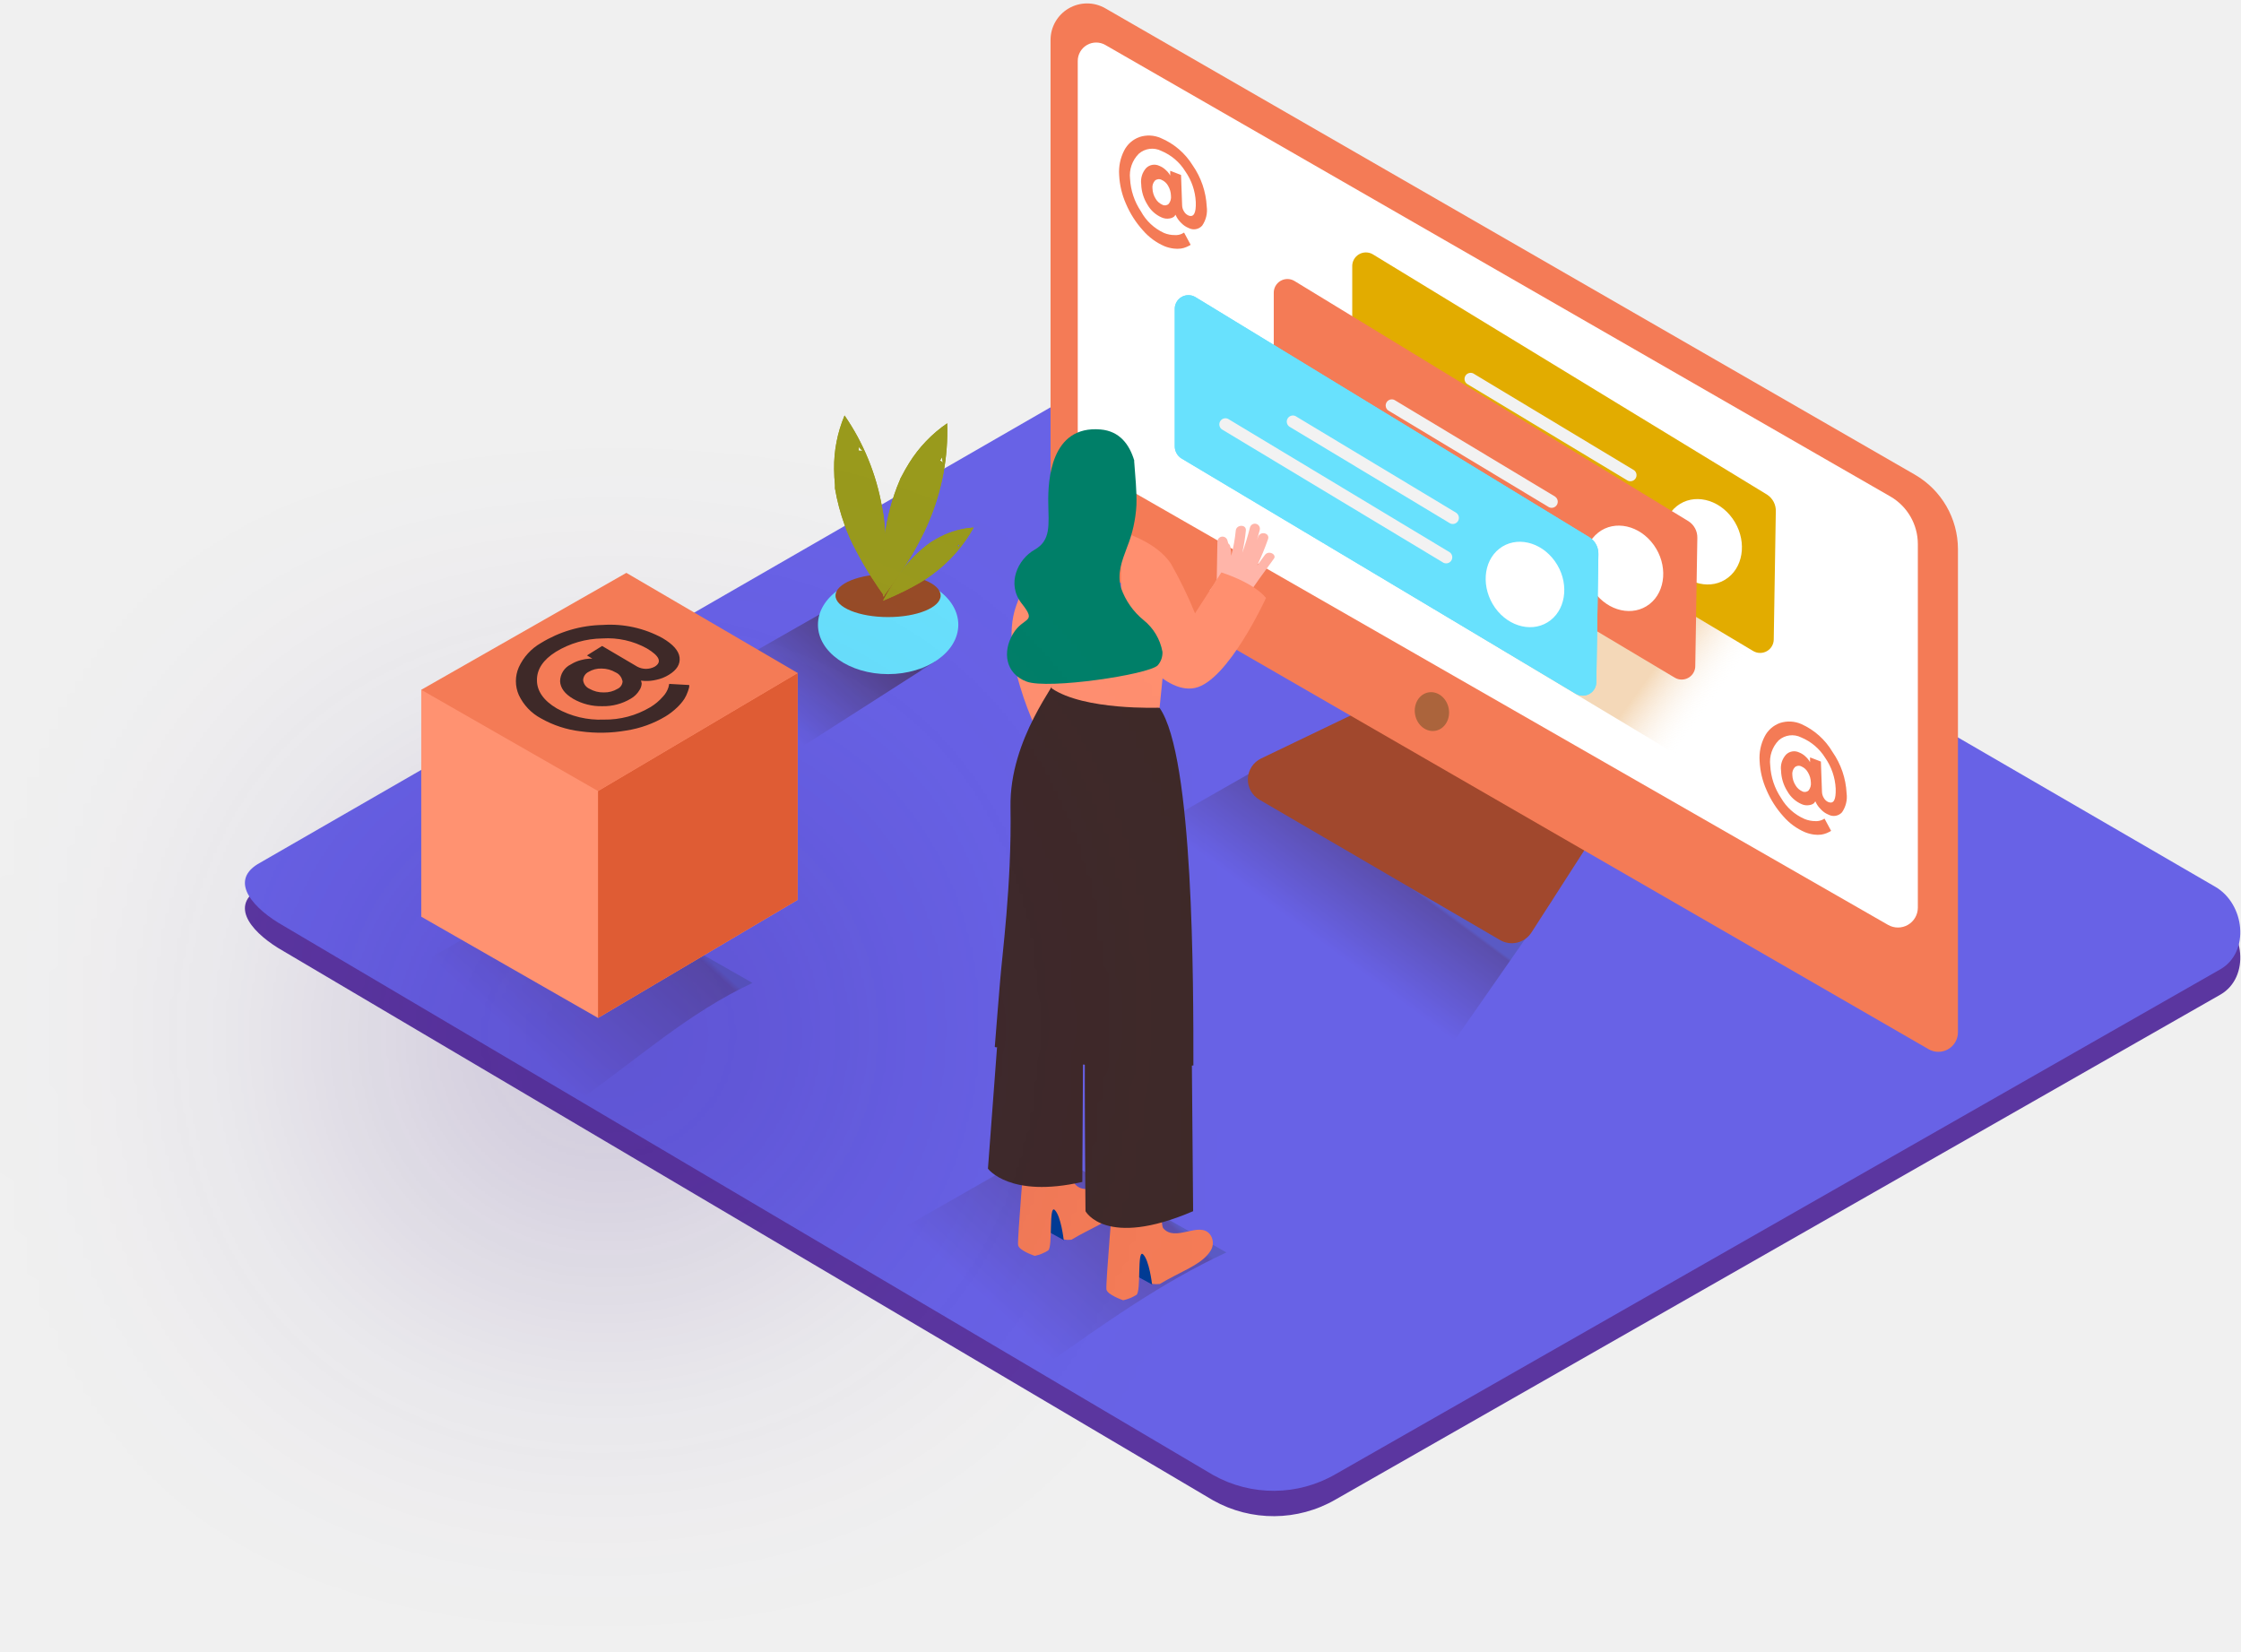
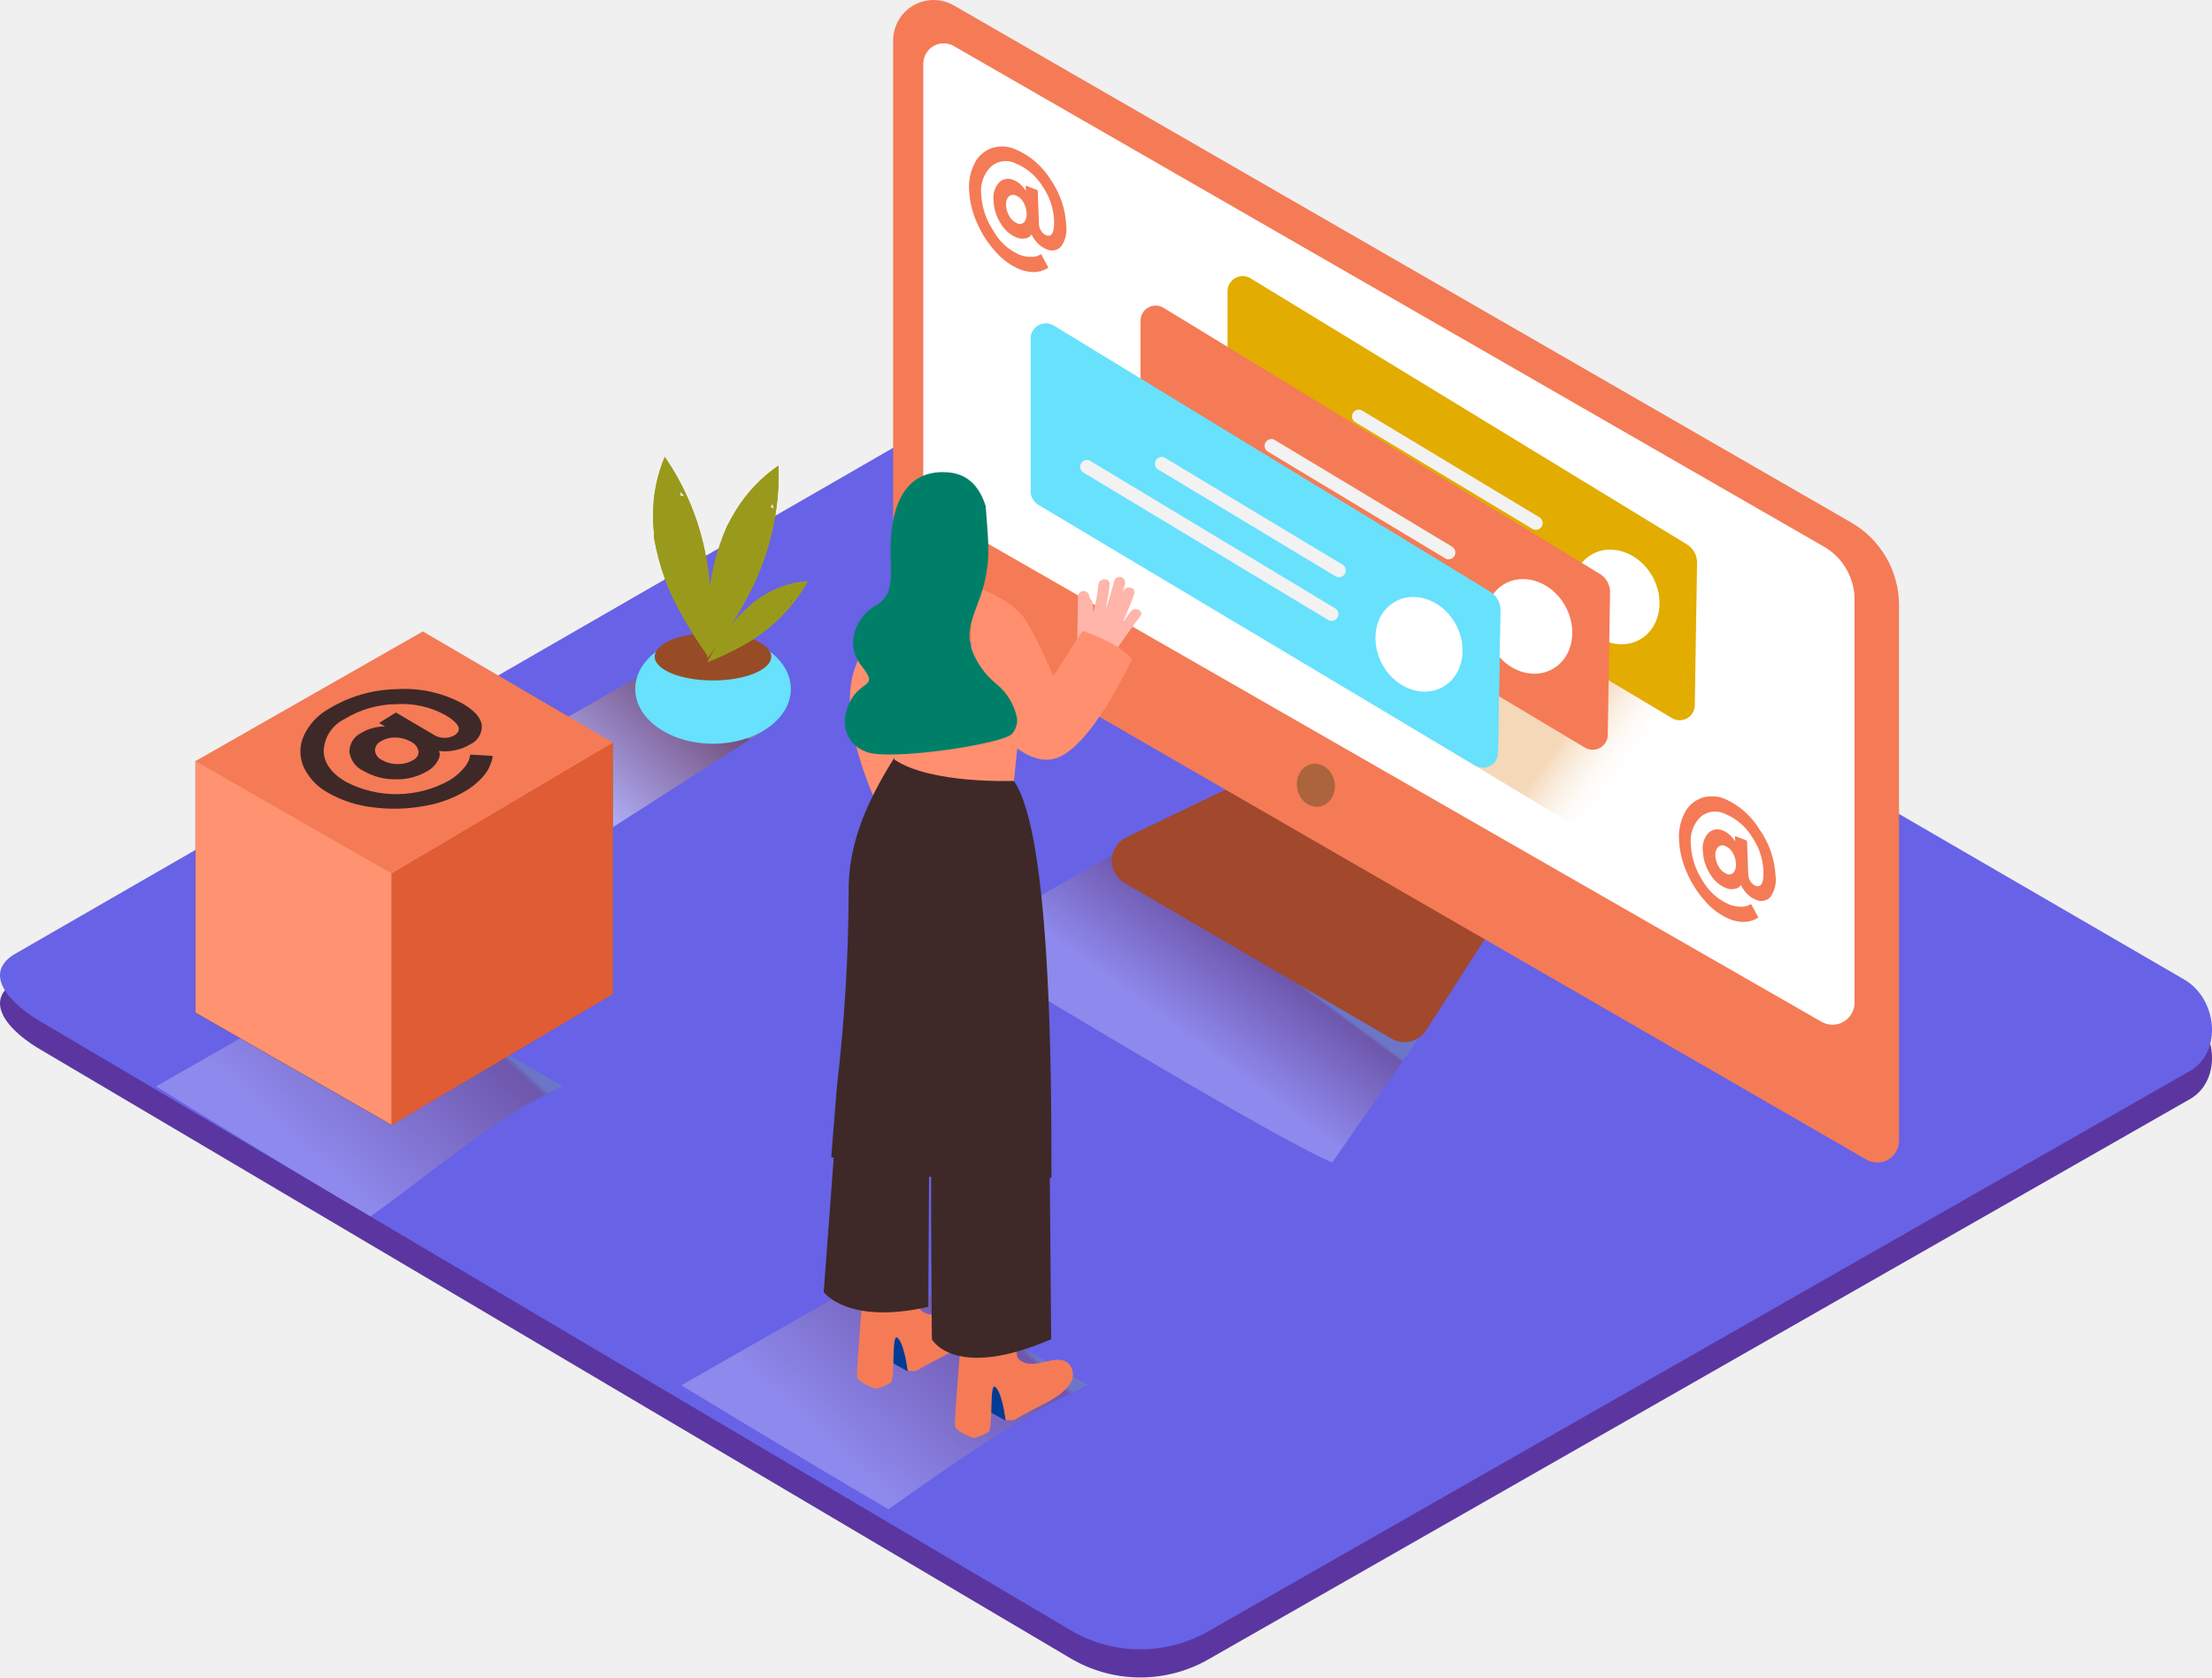
- <svg xmlns="http://www.w3.org/2000/svg" xmlns:xlink="http://www.w3.org/1999/xlink" width="266" height="196">
+ <svg xmlns="http://www.w3.org/2000/svg" xmlns:xlink="http://www.w3.org/1999/xlink" width="236.846" height="179.566" viewBox="0 0 236.846 179.566">
  <defs>
-     <linearGradient x1="61.181%" y1="36.858%" x2="40.788%" y2="55.524%" id="a">
-       <stop stop-color="#78B46A" offset="0%" />
-       <stop stop-color="#7F3500" offset="3%" />
-       <stop stop-color="#FFF" offset="100%" />
+     <linearGradient id="linear-gradient" x1="0.612" y1="0.369" x2="0.408" y2="0.555" gradientUnits="objectBoundingBox">
+       <stop offset="0" stop-color="#78b46a" />
+       <stop offset="0.03" stop-color="#7f3500" />
+       <stop offset="1" stop-color="#fff" />
    </linearGradient>
-     <linearGradient x1="82.186%" y1="28.582%" x2="29.852%" y2="62.428%" id="b">
-       <stop stop-color="#78B46A" offset="0%" />
-       <stop stop-color="#7F3500" offset="3%" />
-       <stop stop-color="#FFF" offset="100%" />
+     <linearGradient id="linear-gradient-2" x1="0.822" y1="0.286" x2="0.299" y2="0.624" xlink:href="#linear-gradient" />
+     <linearGradient id="linear-gradient-3" x1="0.807" y1="0.219" x2="0.216" y2="0.666" xlink:href="#linear-gradient" />
+     <linearGradient id="linear-gradient-4" x1="0.81" y1="0.606" x2="0.675" y2="0.553" gradientUnits="objectBoundingBox">
+       <stop offset="0" stop-color="#fff" stop-opacity="0" />
+       <stop offset="0.99" stop-color="#dc841e" />
    </linearGradient>
-     <linearGradient x1="80.66%" y1="21.945%" x2="21.557%" y2="66.572%" id="c">
-       <stop stop-color="#78B46A" offset="0%" />
-       <stop stop-color="#7F3500" offset="3%" />
-       <stop stop-color="#FFF" offset="100%" />
-     </linearGradient>
-     <linearGradient x1="81.016%" y1="60.558%" x2="67.462%" y2="55.262%" id="d">
-       <stop stop-color="#FFF" stop-opacity="0" offset="0%" />
-       <stop stop-color="#DC841E" offset="99%" />
-     </linearGradient>
-     <linearGradient x1="82.183%" y1="27.602%" x2="29.857%" y2="62.288%" id="e">
-       <stop stop-color="#78B46A" offset="0%" />
-       <stop stop-color="#7F3500" offset="3%" />
-       <stop stop-color="#FFF" offset="100%" />
-     </linearGradient>
-     <filter x="-195.8%" y="-152.6%" width="491.7%" height="527.4%" filterUnits="objectBoundingBox" id="f">
-       <feOffset dy="25" in="SourceAlpha" result="shadowOffsetOuter1" />
-       <feGaussianBlur stdDeviation="25" in="shadowOffsetOuter1" result="shadowBlurOuter1" />
-       <feColorMatrix values="0 0 0 0 0.209 0 0 0 0 0.069 0 0 0 0 0.478 0 0 0 0.497 0" in="shadowBlurOuter1" />
-     </filter>
-     <path id="g" d="M0 13.878v26.935L20.984 52.83l23.694-14.013V11.883" />
+     <linearGradient id="linear-gradient-5" x1="0.822" y1="0.276" x2="0.299" y2="0.623" xlink:href="#linear-gradient" />
  </defs>
-   <g fill="none" fill-rule="evenodd">
-     <g transform="translate(29)" fill-rule="nonzero">
-       <path d="M114.994 178.096L4.676 112.92c-3.512-1.974-6.523-5.209-3.1-7.331L112.286 41.8c1.66-1.03 4.181-1.705 5.873-.72l115.786 67.19c3.512 2.038 4.142 7.717.643 9.774l-105.056 59.95a14.67 14.67 0 01-14.538.102z" fill="#5B36A0" />
-       <path d="M114.994 175.088L4.676 109.91c-3.512-1.975-6.523-5.21-3.1-7.332l110.71-63.788c1.66-1.029 4.181-1.704 5.873-.72l115.786 67.19c3.512 2.039 4.142 7.717.643 9.775l-105.056 59.949a14.67 14.67 0 01-14.538.103z" fill="#6862E6" />
-       <path d="M124.09 89.094l-21.768 12.418s33.533 20.457 40.39 23.338l12.537-18.007" fill="url(#a)" opacity=".25" style="mix-blend-mode:multiply" />
-       <path d="M116.57 148.67l-21.774-12.393-21.774 12.418s11.34 6.92 22.18 13.274c6.882-4.868 13.771-9.788 21.368-13.3z" fill="url(#b)" opacity=".25" style="mix-blend-mode:multiply" />
-       <path d="M69.658 72.142L55.847 80.02s1.17 7.222 8.028 10.103l18.082-11.576" fill="url(#c)" opacity=".46" style="mix-blend-mode:multiply" />
-       <ellipse fill="#68E1FD" cx="76.418" cy="74.155" rx="8.33" ry="5.865" />
-       <ellipse fill="#974C26" cx="76.412" cy="70.695" rx="6.24" ry="2.553" />
-       <path d="M76.187 66.438c0-1.151-.039-2.303-.129-3.454-.026-.3-.054-.598-.084-.894l-.064-.585c0-.173-.09-.643-.09-.598-.039-.236-.08-.47-.122-.7a27.482 27.482 0 00-4.451-10.888 15.913 15.913 0 00-1.242 6.373c0 .643.051 1.286.103 1.89v.38a25.153 25.153 0 001.158 4.38 21.007 21.007 0 001.344 3.009 41.327 41.327 0 001.846 3.183c.515.81 1.004 1.53 1.5 2.219.154-1.434.224-2.875.23-4.315zm-3.274-12.946a1.035 1.035 0 000-.45c.158.163.315.33.47.502a1.428 1.428 0 00-.477-.052h.007z" fill="#999A1C" />
-       <path d="M78.329 67.325c.643-.97 1.21-1.93 1.756-2.977.141-.266.279-.532.412-.798l.263-.534.251-.553.277-.643a27.48 27.48 0 002.142-11.575 15.918 15.918 0 00-4.503 4.694 23.024 23.024 0 00-.933 1.647l-.128.237-.033.103c-.122.29-.244.58-.36.875a25.153 25.153 0 00-1.035 3.44 21.005 21.005 0 00-.496 3.261 38.863 38.863 0 00-.167 3.672c0 .958 0 1.833.058 2.675.855-1.138 1.717-2.308 2.496-3.524zm4.245-12.662c.101-.113.176-.247.219-.393.047.223.088.438.122.644-.1-.1-.215-.185-.34-.251z" fill="#999A1C" />
-       <path d="M78.284 70.193c.647-.321 1.29-.668 1.93-1.041l.482-.296.315-.2.309-.218.36-.264a17.288 17.288 0 004.889-5.55 10.017 10.017 0 00-3.937 1.087c-.354.18-.695.38-1.036.585l-.147.09-.052.045-.476.354c-.593.467-1.152.977-1.672 1.524-.481.498-.922 1.034-1.32 1.601a41.869 41.869 0 00-1.286 1.93c-.308.514-.585.996-.83 1.466.83-.347 1.66-.708 2.47-1.113zm6.38-5.466a.643.643 0 00.245-.141 6.569 6.569 0 01-.154.405.9.9 0 00-.09-.257v-.007zM76.187 66.438c0-1.151-.039-2.303-.129-3.454-.026-.3-.054-.598-.084-.894l-.064-.585c0-.173-.09-.643-.09-.598-.039-.236-.08-.47-.122-.7a27.482 27.482 0 00-4.451-10.888 15.913 15.913 0 00-1.242 6.373c0 .643.051 1.286.103 1.89v.38a25.153 25.153 0 001.158 4.38 21.007 21.007 0 001.344 3.009 41.327 41.327 0 001.846 3.183c.515.81 1.004 1.53 1.5 2.219.154-1.434.224-2.875.23-4.315zm-3.274-12.946a1.035 1.035 0 000-.45c.158.163.315.33.47.502a1.428 1.428 0 00-.477-.052h.007z" fill="#999A1C" />
-       <path d="M78.329 67.325c.643-.97 1.21-1.93 1.756-2.977.141-.266.279-.532.412-.798l.263-.534.251-.553.277-.643a27.48 27.48 0 002.142-11.575 15.918 15.918 0 00-4.503 4.694 23.024 23.024 0 00-.933 1.647l-.128.237-.033.103c-.122.29-.244.58-.36.875a25.153 25.153 0 00-1.035 3.44 21.005 21.005 0 00-.496 3.261 38.863 38.863 0 00-.167 3.672c0 .958 0 1.833.058 2.675.855-1.138 1.717-2.308 2.496-3.524zm4.245-12.662c.101-.113.176-.247.219-.393.047.223.088.438.122.644-.1-.1-.215-.185-.34-.251z" fill="#999A1C" />
-       <path d="M78.284 70.193c.647-.321 1.29-.668 1.93-1.041l.482-.296.315-.2.309-.218.36-.264a17.288 17.288 0 004.889-5.55 10.017 10.017 0 00-3.937 1.087c-.354.18-.695.38-1.036.585l-.147.09-.052.045-.476.354c-.593.467-1.152.977-1.672 1.524-.481.498-.922 1.034-1.32 1.601a41.869 41.869 0 00-1.286 1.93c-.308.514-.585.996-.83 1.466.83-.347 1.66-.708 2.47-1.113zm6.38-5.466a.643.643 0 00.245-.141 6.569 6.569 0 01-.154.405.9.9 0 00-.09-.257v-.007z" fill="#999A1C" />
-       <path d="M132.735 84.245l-12.048 5.788a2.772 2.772 0 00-.193 4.894l28.554 16.656a2.773 2.773 0 003.731-.894l6.94-10.791" fill="#A1482D" />
-       <path d="M198.264 56.328L102.194.984a4.336 4.336 0 00-6.497 3.756v57.575c0 1.287.686 2.476 1.8 3.12l102.42 59.106a2.323 2.323 0 003.486-2.013V65.19a10.225 10.225 0 00-5.14-8.862z" fill="#F47B56" />
-       <path d="M102.2 5.338l93.169 53.588a6.533 6.533 0 013.274 5.66v43.157a2.36 2.36 0 01-3.531 2.045l-95.016-54.482a2.328 2.328 0 01-1.17-2.02V7.235a2.186 2.186 0 013.274-1.897z" fill="#FFF" />
-       <ellipse fill="#AB643C" transform="rotate(-10.9 140.964 84.467)" cx="140.964" cy="84.467" rx="2.026" ry="2.315" />
-       <path fill="url(#d)" opacity=".32" d="M127.242 63.891l43.297 26.007 21.389-12.431-38.216-22.238" />
-       <path d="M180.748 58.714l-46.81-28.534a1.621 1.621 0 00-2.431 1.46v16.257a1.704 1.704 0 00.817 1.467l46.803 27.93a1.615 1.615 0 002.412-1.41l.244-15.157a2.276 2.276 0 00-1.035-2.013z" fill="#E2AC00" />
-       <path d="M169.549 67.08c1.679 2.348 4.631 3.004 6.587 1.473 1.955-1.53 2.18-4.675.501-7.016-1.679-2.34-4.631-3.003-6.587-1.472-1.955 1.53-2.18 4.669-.501 7.016z" fill="#FFF" />
-       <path d="M164.956 55.814l-19.092-11.492a.727.727 0 00-.733 1.247l19.092 11.492a.727.727 0 00.733-1.247zM164.171 60.483l-26.315-15.84a.727.727 0 00-.702 1.248l26.284 15.846a.727.727 0 00.733-1.248v-.006z" fill="#F2F2F2" />
-       <path d="M171.408 61.865l-46.784-28.527a1.621 1.621 0 00-2.432 1.46v16.25c-.007.6.3 1.159.81 1.473l46.804 27.93a1.615 1.615 0 002.419-1.44l.244-15.159a2.276 2.276 0 00-1.061-1.987z" fill="#F47B56" />
-       <path d="M160.209 70.232c1.679 2.347 4.631 3.003 6.587 1.473 1.955-1.53 2.18-4.676.501-7.017-1.679-2.34-4.631-3.003-6.587-1.472-1.955 1.53-2.18 4.669-.501 7.016z" fill="#FFF" />
-       <path d="M155.616 58.965L136.51 47.473a.727.727 0 00-.733 1.248l19.092 11.492a.727.727 0 00.733-1.248h.013zM154.825 63.666l-26.31-15.865a.727.727 0 00-.733 1.248l26.316 15.839a.727.727 0 00.733-1.248l-.006.026z" fill="#F2F2F2" />
-       <path d="M159.668 63.782l-46.796-28.528a1.621 1.621 0 00-2.432 1.46v16.251a1.704 1.704 0 00.817 1.466l46.803 27.93a1.615 1.615 0 002.419-1.44l.244-15.159c.021-.8-.38-1.551-1.055-1.98z" fill="#68E1FD" />
-       <path d="M159.668 63.782l-46.796-28.528a1.621 1.621 0 00-2.432 1.46v16.251a1.704 1.704 0 00.817 1.466l46.803 27.93a1.615 1.615 0 002.419-1.44l.244-15.159c.021-.8-.38-1.551-1.055-1.98z" fill="#68E1FD" />
-       <path d="M148.463 72.148c1.679 2.348 4.631 3.004 6.587 1.473 1.955-1.53 2.18-4.675.501-7.016-1.678-2.34-4.631-3.003-6.586-1.473-1.956 1.53-2.162 4.67-.502 7.016z" fill="#FFF" />
-       <path d="M143.87 60.881L124.772 49.39a.727.727 0 00-.734 1.248l19.092 11.492a.727.727 0 00.734-1.248h.006zM143.079 65.557l-26.316-15.84a.727.727 0 00-.733 1.248l26.315 15.84a.727.727 0 00.734-1.248z" fill="#F2F2F2" />
-       <path d="M98.25 62.187a22.765 22.765 0 00-6.632 9.717c-2.328 6.43 3.493 16.939 3.493 16.939l9.057-7.17" fill="#FF8F6F" />
-       <path d="M97.273 147.21l-2.458-1.357.644-3.511s3.66.347 3.981 1.646" fill="#003B94" />
-       <path d="M98.173 147.158c.553-.34 1.132-.643 1.705-.945 1.421-.778 3.473-1.582 4.348-3.042a1.697 1.697 0 00-.116-1.929c-1.286-1.556-4.104 1.003-5.544-.72-.283-.341-.419-5.75-.419-5.75l-5.48 1.48s-.926 10.868-.823 11.537c.102.668 1.987 1.286 1.987 1.286a4.857 4.857 0 001.583-.643c.572-.418.051-5.518.784-4.804.734.714 1.055 3.505 1.055 3.505.305.046.614.054.92.025z" fill="#F47B56" />
-       <path d="M107.738 152.464l-2.457-1.338.643-3.511s3.66.347 3.982 1.646" fill="#003B94" />
-       <path d="M108.665 152.412c.553-.34 1.132-.643 1.704-.945 1.422-.778 3.474-1.582 4.349-3.042a1.697 1.697 0 00-.116-1.929c-1.287-1.556-4.104 1.003-5.545-.72-.283-.341-.418-5.75-.418-5.75l-5.48 1.48s-.933 10.906-.83 11.55c.102.643 1.987 1.286 1.987 1.286a4.857 4.857 0 001.583-.643c.572-.418.051-5.518.784-4.804.734.714 1.055 3.505 1.055 3.505.307.042.619.046.927.012z" fill="#F47B56" />
-       <path d="M89.882 117.133l-1.615 21.588s2.573 3.55 11.2 1.576l.083-14.553M99.846 121.41c-.187 1.858 0 22.36 0 22.36s2.386 4.462 12.775 0l-.148-17.422" fill="#3E2928" />
-       <path d="M89.078 124.264c.707.49.952-2.025 1.691-1.594a42.094 42.094 0 008.517 3.755h.064a.586.586 0 01.792.29c1.834.547 3.7.976 5.59 1.286 2.424.386 4.431-1.409 6.92-1.53 0-9.531.046-36.657-4.013-42.445l-12.01-4.038c-.058.99-5.828 7.678-5.686 15.833.16 9.19-1.036 17.858-1.242 20.733-.032.489-.598 7.19-.623 7.71z" fill="#3E2928" />
-       <path d="M109.745 73.068l-1.106 10.933s-8.96.36-12.82-2.303v-9.273" fill="#FF8F6F" />
-       <path d="M121.137 65.872l-.913 1.247A30.002 30.002 0 00121.51 64c.258-.726-.907-1.016-1.164-.289l-.135.373c.112-.386.217-.774.315-1.164a.6.6 0 10-1.164-.29 31.17 31.17 0 01-.907 2.985 21.3 21.3 0 00.425-2.637c.077-.765-1.126-.733-1.197 0-.1 1.01-.28 2.01-.54 2.99a5.57 5.57 0 00-.097-1.029.604.604 0 00-.25-.43 4.653 4.653 0 00-.116-.4.605.605 0 00-1.178.18l-.077 4.502c-.218.467-.501.9-.842 1.287.578.4 1.137.83 1.672 1.286.478.403.933.833 1.364 1.286.386-.48.757-.969 1.113-1.466a.643.643 0 00.115-.129 128.076 128.076 0 013.32-4.682c.476-.527-.573-1.112-1.03-.501z" fill="#FFB5A9" />
-       <path d="M104.059 63.1s4.233 1.138 5.95 3.859a48.38 48.38 0 012.837 5.845l3.126-4.855s3.795 1.164 5.3 3.029c0 0-4.502 9.84-8.426 10.682-3.924.842-8.092-5.775-8.092-5.775s-.862 2.765-.695-.187" fill="#FF8F6F" />
-       <path d="M106.748 73.615a8.572 8.572 0 01-2.683-3.82c-.508-1.73.129-3.248.72-4.856a15.643 15.643 0 001.107-4.997c.052-1.684-.141-3.37-.257-5.048a.489.489 0 010-.218c-.566-1.898-1.724-3.505-4.008-3.698-5.911-.502-6.246 6.045-6.2 8.707.044 2.663.328 4.463-1.634 5.576-1.962 1.112-3.378 4.032-1.506 6.392 1.872 2.36.193 1.499-1.055 3.595-1.247 2.097-.926 4.714 1.634 5.66 2.56.945 14.46-.83 15.554-1.93a2.27 2.27 0 00.56-1.608 6.238 6.238 0 00-2.232-3.755z" fill="#007F68" />
-       <path d="M112.563 19.62a9.42 9.42 0 011.672 4.888 3.215 3.215 0 01-.547 2.283 1.319 1.319 0 01-1.595.277 2.464 2.464 0 01-.862-.58 3.003 3.003 0 01-.553-.7l-.154-.302c-.042.079-.094.152-.155.218-.153.12-.335.197-.527.225-.322.06-.654.02-.952-.115a3.57 3.57 0 01-1.686-1.512 4.854 4.854 0 01-.746-2.437c-.095-.7.124-1.406.598-1.93a1.377 1.377 0 011.564-.244c.258.103.495.251.7.438.176.149.332.32.464.508l.116.206v-.573l1.286.502.129 3.614c.009.259.089.51.231.727.121.209.306.373.528.47.622.244.909-.292.862-1.609a6.957 6.957 0 00-1.242-3.633 6.091 6.091 0 00-2.85-2.43 2.4 2.4 0 00-2.675.34 3.633 3.633 0 00-1.036 2.971 7.664 7.664 0 001.287 3.859 5.93 5.93 0 002.746 2.572c.408.17.845.255 1.287.25.287.02.575-.033.836-.154l.257-.141.779 1.447-.129.09c-.122.068-.249.129-.38.18-.205.089-.421.15-.643.18a3.217 3.217 0 01-.855 0 4.31 4.31 0 01-1.087-.277 7.076 7.076 0 01-2.573-1.89 11.209 11.209 0 01-1.994-3.113 9.529 9.529 0 01-.824-3.453 5.542 5.542 0 01.592-2.9 3.267 3.267 0 011.827-1.608 3.52 3.52 0 012.534.128 8.175 8.175 0 013.77 3.229zm-2.837 4.573c.211-.27.306-.612.264-.952a2.456 2.456 0 00-.341-1.19 1.634 1.634 0 00-.779-.707.701.701 0 00-.79.103 1.177 1.177 0 00-.284.933c.015.424.141.836.367 1.196.185.326.472.584.817.733.247.127.548.08.746-.116M188.512 89.255a9.388 9.388 0 011.672 4.887 3.215 3.215 0 01-.546 2.283 1.325 1.325 0 01-1.596.277 2.534 2.534 0 01-.862-.58 3.113 3.113 0 01-.553-.7l-.154-.302a1.248 1.248 0 01-.155.218c-.152.12-.334.199-.527.225-.319.064-.65.026-.946-.109a3.57 3.57 0 01-1.685-1.518 4.835 4.835 0 01-.753-2.443c-.099-.7.12-1.408.599-1.93a1.37 1.37 0 011.556-.244c.258.102.496.25.701.437.176.152.331.325.464.515l.122.205v-.572l1.286.495.129 3.614c.011.259.091.51.231.727.121.21.306.374.528.47.643.244.907-.29.868-1.608a6.99 6.99 0 00-1.241-3.64 6.104 6.104 0 00-2.843-2.424 2.406 2.406 0 00-2.676.334 3.633 3.633 0 00-1.01 2.99 7.639 7.639 0 001.286 3.859 5.956 5.956 0 002.78 2.489c.407.17.844.257 1.286.257.287.017.574-.036.836-.155l.257-.141.779 1.447-.13.09c-.121.069-.248.129-.379.18a2.83 2.83 0 01-.643.18 3.281 3.281 0 01-.862 0 4.298 4.298 0 01-1.08-.283 7.076 7.076 0 01-2.573-1.884 11.234 11.234 0 01-1.995-3.12 9.51 9.51 0 01-.823-3.452 5.51 5.51 0 01.592-2.894 3.293 3.293 0 011.827-1.615 3.564 3.564 0 012.54.13 8.188 8.188 0 013.693 3.305zm-2.837 4.572c.213-.269.31-.611.27-.952a2.437 2.437 0 00-.347-1.19 1.608 1.608 0 00-.772-.707.701.701 0 00-.791.097 1.164 1.164 0 00-.29.932c.015.422.142.833.367 1.19.185.328.472.588.817.74a.643.643 0 00.746-.11" fill="#F47B56" />
-       <path d="M60.324 116.676L38.55 104.29l-21.768 12.412s12.113 7.562 22.951 13.916c6.883-4.862 13-10.424 20.591-13.942z" fill="url(#e)" opacity=".25" style="mix-blend-mode:multiply" />
+   <g id="illustration-woman-online-mobile" transform="translate(-29.071 -0.407)">
+     <g id="Grupo_1" data-name="Grupo 1" transform="translate(29)">
+       <path id="Caminho_1" data-name="Caminho 1" d="M114.994,178.1,4.676,112.92c-3.512-1.974-6.523-5.209-3.1-7.331L112.286,41.8c1.66-1.03,4.181-1.705,5.873-.72l115.786,67.19c3.512,2.038,4.142,7.717.643,9.774l-105.056,59.95a14.67,14.67,0,0,1-14.538.1Z" fill="#5b36a0" />
+       <path id="Caminho_2" data-name="Caminho 2" d="M114.994,175.088,4.676,109.91c-3.512-1.975-6.523-5.21-3.1-7.332L112.286,38.79c1.66-1.029,4.181-1.7,5.873-.72l115.786,67.19c3.512,2.039,4.142,7.717.643,9.775L129.532,174.984a14.67,14.67,0,0,1-14.538.1Z" fill="#6862e6" />
+       <path id="Caminho_3" data-name="Caminho 3" d="M124.09,89.094l-21.768,12.418s33.533,20.457,40.39,23.338l12.537-18.007" opacity="0.25" fill="url(#linear-gradient)" />
+       <path id="Caminho_4" data-name="Caminho 4" d="M116.57,148.67,94.8,136.277,73.022,148.695s11.34,6.92,22.18,13.274c6.882-4.868,13.771-9.788,21.368-13.3Z" opacity="0.25" fill="url(#linear-gradient-2)" />
+       <path id="Caminho_5" data-name="Caminho 5" d="M69.658,72.142,55.847,80.02s1.17,7.222,8.028,10.1L81.957,78.547" opacity="0.46" fill="url(#linear-gradient-3)" />
+       <ellipse id="Elipse_1" data-name="Elipse 1" cx="8.33" cy="5.865" rx="8.33" ry="5.865" transform="translate(68.088 68.29)" fill="#68e1fd" />
+       <ellipse id="Elipse_2" data-name="Elipse 2" cx="6.24" cy="2.553" rx="6.24" ry="2.553" transform="translate(70.172 68.142)" fill="#974c26" />
+       <path id="Caminho_6" data-name="Caminho 6" d="M76.187,66.438c0-1.151-.039-2.3-.129-3.454q-.039-.45-.084-.894l-.064-.585a3.5,3.5,0,0,0-.09-.6c-.039-.236-.08-.47-.122-.7a27.482,27.482,0,0,0-4.451-10.888A15.913,15.913,0,0,0,70,55.692c0,.643.051,1.286.1,1.89v.38a25.153,25.153,0,0,0,1.158,4.38,21.007,21.007,0,0,0,1.344,3.009q.852,1.632,1.846,3.183c.515.81,1,1.53,1.5,2.219a42.052,42.052,0,0,0,.23-4.315ZM72.913,53.492a1.035,1.035,0,0,0,0-.45q.237.245.47.5a1.428,1.428,0,0,0-.477-.052h.007Z" fill="#999a1c" />
+       <path id="Caminho_7" data-name="Caminho 7" d="M78.329,67.325a32.485,32.485,0,0,0,1.756-2.977q.211-.4.412-.8l.263-.534.251-.553.277-.643A27.48,27.48,0,0,0,83.43,50.245a15.918,15.918,0,0,0-4.5,4.694q-.5.8-.933,1.647l-.128.237-.033.1c-.122.29-.244.58-.36.875a25.154,25.154,0,0,0-1.035,3.44,21.006,21.006,0,0,0-.5,3.261q-.17,1.831-.167,3.672c0,.958,0,1.833.058,2.675.855-1.138,1.717-2.308,2.5-3.524Zm4.245-12.662a1.024,1.024,0,0,0,.219-.393q.07.334.122.644a1.419,1.419,0,0,0-.34-.251Z" fill="#999a1c" />
+       <path id="Caminho_8" data-name="Caminho 8" d="M78.284,70.193q.971-.481,1.93-1.041l.482-.3.315-.2.309-.218.36-.264a17.288,17.288,0,0,0,4.889-5.55,10.017,10.017,0,0,0-3.937,1.087c-.354.18-.695.38-1.036.585l-.147.09-.052.045-.476.354a15.773,15.773,0,0,0-1.672,1.524,13.317,13.317,0,0,0-1.32,1.6q-.67.947-1.286,1.93c-.308.514-.585,1-.83,1.466.83-.347,1.66-.708,2.47-1.113Zm6.38-5.466a.643.643,0,0,0,.245-.141q-.07.2-.154.4a.9.9,0,0,0-.09-.257v-.007Zm-8.477,1.711c0-1.151-.039-2.3-.129-3.454q-.039-.45-.084-.894l-.064-.585a3.5,3.5,0,0,0-.09-.6c-.039-.236-.08-.47-.122-.7a27.482,27.482,0,0,0-4.451-10.888A15.913,15.913,0,0,0,70,55.692c0,.643.051,1.286.1,1.89v.38a25.153,25.153,0,0,0,1.158,4.38,21.007,21.007,0,0,0,1.344,3.009q.852,1.632,1.846,3.183c.515.81,1,1.53,1.5,2.219a42.052,42.052,0,0,0,.23-4.315ZM72.913,53.492a1.035,1.035,0,0,0,0-.45q.237.245.47.5a1.428,1.428,0,0,0-.477-.052h.007Z" fill="#999a1c" />
+       <path id="Caminho_9" data-name="Caminho 9" d="M78.329,67.325a32.485,32.485,0,0,0,1.756-2.977q.211-.4.412-.8l.263-.534.251-.553.277-.643A27.48,27.48,0,0,0,83.43,50.245a15.918,15.918,0,0,0-4.5,4.694q-.5.8-.933,1.647l-.128.237-.033.1c-.122.29-.244.58-.36.875a25.154,25.154,0,0,0-1.035,3.44,21.006,21.006,0,0,0-.5,3.261q-.17,1.831-.167,3.672c0,.958,0,1.833.058,2.675.855-1.138,1.717-2.308,2.5-3.524Zm4.245-12.662a1.024,1.024,0,0,0,.219-.393q.07.334.122.644a1.419,1.419,0,0,0-.34-.251Z" fill="#999a1c" />
+       <path id="Caminho_10" data-name="Caminho 10" d="M78.284,70.193q.971-.481,1.93-1.041l.482-.3.315-.2.309-.218.36-.264a17.288,17.288,0,0,0,4.889-5.55,10.017,10.017,0,0,0-3.937,1.087c-.354.18-.695.38-1.036.585l-.147.09-.052.045-.476.354a15.773,15.773,0,0,0-1.672,1.524,13.317,13.317,0,0,0-1.32,1.6q-.67.947-1.286,1.93c-.308.514-.585,1-.83,1.466.83-.347,1.66-.708,2.47-1.113Zm6.38-5.466a.643.643,0,0,0,.245-.141q-.07.2-.154.4a.9.9,0,0,0-.09-.257v-.007Z" fill="#999a1c" />
+       <path id="Caminho_11" data-name="Caminho 11" d="M132.735,84.245l-12.048,5.788a2.772,2.772,0,0,0-.193,4.894l28.554,16.656a2.773,2.773,0,0,0,3.731-.894l6.94-10.791" fill="#a1482d" />
+       <path id="Caminho_12" data-name="Caminho 12" d="M198.264,56.328,102.194.984A4.336,4.336,0,0,0,95.7,4.74V62.315a3.6,3.6,0,0,0,1.8,3.12l102.42,59.106a2.323,2.323,0,0,0,3.486-2.013V65.19a10.225,10.225,0,0,0-5.14-8.862Z" fill="#f47b56" />
+       <path id="Caminho_13" data-name="Caminho 13" d="M102.2,5.338l93.169,53.588a6.533,6.533,0,0,1,3.274,5.66v43.157a2.36,2.36,0,0,1-3.531,2.045L100.1,55.306a2.328,2.328,0,0,1-1.17-2.02V7.235a2.186,2.186,0,0,1,3.274-1.9Z" fill="#fff" />
+       <ellipse id="Elipse_3" data-name="Elipse 3" cx="2.026" cy="2.315" rx="2.026" ry="2.315" transform="translate(138.537 82.576) rotate(-10.9)" fill="#ab643c" />
+       <path id="Caminho_14" data-name="Caminho 14" d="M127.242,63.891l43.3,26.007,21.389-12.431L153.712,55.229" opacity="0.32" fill="url(#linear-gradient-4)" />
+       <path id="Caminho_15" data-name="Caminho 15" d="M180.748,58.714,133.938,30.18a1.621,1.621,0,0,0-2.431,1.46V47.9a1.7,1.7,0,0,0,.817,1.467l46.8,27.93a1.615,1.615,0,0,0,2.412-1.41l.244-15.157A2.276,2.276,0,0,0,180.748,58.714Z" fill="#e2ac00" />
+       <path id="Caminho_16" data-name="Caminho 16" d="M169.549,67.08c1.679,2.348,4.631,3,6.587,1.473s2.18-4.675.5-7.016-4.631-3-6.587-1.472-2.18,4.669-.5,7.016Z" fill="#fff" />
+       <path id="Caminho_17" data-name="Caminho 17" d="M164.956,55.814,145.864,44.322a.727.727,0,0,0-.733,1.247l19.092,11.492a.727.727,0,0,0,.733-1.247Zm-.785,4.669-26.315-15.84a.727.727,0,0,0-.7,1.248l26.284,15.846a.727.727,0,0,0,.733-1.248Z" fill="#f2f2f2" />
+       <path id="Caminho_18" data-name="Caminho 18" d="M171.408,61.865,124.624,33.338a1.621,1.621,0,0,0-2.432,1.46v16.25a1.705,1.705,0,0,0,.81,1.473l46.8,27.93a1.615,1.615,0,0,0,2.419-1.44l.244-15.159A2.276,2.276,0,0,0,171.408,61.865Z" fill="#f47b56" />
+       <path id="Caminho_19" data-name="Caminho 19" d="M160.209,70.232c1.679,2.347,4.631,3,6.587,1.473s2.18-4.676.5-7.017-4.631-3-6.587-1.472S158.53,67.885,160.209,70.232Z" fill="#fff" />
+       <path id="Caminho_20" data-name="Caminho 20" d="M155.616,58.965,136.51,47.473a.727.727,0,0,0-.733,1.248l19.092,11.492a.727.727,0,0,0,.733-1.248h.013Zm-.791,4.7L128.515,47.8a.727.727,0,0,0-.733,1.248L154.1,64.888a.727.727,0,0,0,.733-1.248Z" fill="#f2f2f2" />
+       <path id="Caminho_21" data-name="Caminho 21" d="M159.668,63.782l-46.8-28.528a1.621,1.621,0,0,0-2.432,1.46V52.965a1.7,1.7,0,0,0,.817,1.466l46.8,27.93a1.615,1.615,0,0,0,2.419-1.44l.244-15.159a2.275,2.275,0,0,0-1.055-1.98Z" fill="#68e1fd" />
+       <path id="Caminho_22" data-name="Caminho 22" d="M159.668,63.782l-46.8-28.528a1.621,1.621,0,0,0-2.432,1.46V52.965a1.7,1.7,0,0,0,.817,1.466l46.8,27.93a1.615,1.615,0,0,0,2.419-1.44l.244-15.159a2.275,2.275,0,0,0-1.055-1.98Z" fill="#68e1fd" />
+       <path id="Caminho_23" data-name="Caminho 23" d="M148.463,72.148c1.679,2.348,4.631,3,6.587,1.473s2.18-4.675.5-7.016-4.631-3-6.586-1.473-2.162,4.67-.5,7.016Z" fill="#fff" />
+       <path id="Caminho_24" data-name="Caminho 24" d="M143.87,60.881l-19.1-11.491a.727.727,0,0,0-.734,1.248L143.13,62.13a.727.727,0,0,0,.734-1.248h.006Zm-.791,4.676-26.316-15.84a.727.727,0,0,0-.733,1.248l26.315,15.84a.727.727,0,0,0,.734-1.248Z" fill="#f2f2f2" />
+       <path id="Caminho_25" data-name="Caminho 25" d="M98.25,62.187A22.765,22.765,0,0,0,91.618,71.9c-2.328,6.43,3.493,16.939,3.493,16.939l9.057-7.17" fill="#ff8f6f" />
+       <path id="Caminho_26" data-name="Caminho 26" d="M97.273,147.21l-2.458-1.357.644-3.511s3.66.347,3.981,1.646" fill="#003b94" />
+       <path id="Caminho_27" data-name="Caminho 27" d="M98.173,147.158c.553-.34,1.132-.643,1.705-.945,1.421-.778,3.473-1.582,4.348-3.042a1.7,1.7,0,0,0-.116-1.929c-1.286-1.556-4.1,1-5.544-.72-.283-.341-.419-5.75-.419-5.75l-5.48,1.48s-.926,10.868-.823,11.537,1.987,1.286,1.987,1.286a4.857,4.857,0,0,0,1.583-.643c.572-.418.051-5.518.784-4.8s1.055,3.505,1.055,3.505a3.778,3.778,0,0,0,.92.025Z" fill="#f47b56" />
+       <path id="Caminho_28" data-name="Caminho 28" d="M107.738,152.464l-2.457-1.338.643-3.511s3.66.347,3.982,1.646" fill="#003b94" />
+       <path id="Caminho_29" data-name="Caminho 29" d="M108.665,152.412c.553-.34,1.132-.643,1.7-.945,1.422-.778,3.474-1.582,4.349-3.042a1.7,1.7,0,0,0-.116-1.929c-1.287-1.556-4.1,1-5.545-.72-.283-.341-.418-5.75-.418-5.75l-5.48,1.48s-.933,10.906-.83,11.55,1.987,1.286,1.987,1.286a4.857,4.857,0,0,0,1.583-.643c.572-.418.051-5.518.784-4.8s1.055,3.505,1.055,3.505a3.783,3.783,0,0,0,.927.012Z" fill="#f47b56" />
+       <path id="Caminho_30" data-name="Caminho 30" d="M89.882,117.133l-1.615,21.588s2.573,3.55,11.2,1.576l.083-14.553m.3-4.334c-.187,1.858,0,22.36,0,22.36s2.386,4.462,12.775,0l-.148-17.422" fill="#3e2928" />
+       <path id="Caminho_31" data-name="Caminho 31" d="M89.078,124.264c.707.49.952-2.025,1.691-1.594a42.1,42.1,0,0,0,8.517,3.755h.064a.586.586,0,0,1,.792.29,45.081,45.081,0,0,0,5.59,1.286c2.424.386,4.431-1.409,6.92-1.53,0-9.531.046-36.657-4.013-42.445l-12.01-4.038c-.058.99-5.828,7.678-5.686,15.833A183.745,183.745,0,0,1,89.7,116.554c-.032.489-.6,7.19-.623,7.71Z" fill="#3e2928" />
+       <path id="Caminho_32" data-name="Caminho 32" d="M109.745,73.068,108.639,84s-8.96.36-12.82-2.3V72.425" fill="#ff8f6f" />
+       <path id="Caminho_33" data-name="Caminho 33" d="M121.137,65.872l-.913,1.247A30,30,0,0,0,121.51,64c.258-.726-.907-1.016-1.164-.289l-.135.373q.168-.579.315-1.164a.6.6,0,1,0-1.164-.29,31.171,31.171,0,0,1-.907,2.985,21.3,21.3,0,0,0,.425-2.637c.077-.765-1.126-.733-1.2,0a18.934,18.934,0,0,1-.54,2.99,5.57,5.57,0,0,0-.1-1.029.6.6,0,0,0-.25-.43q-.049-.2-.116-.4a.6.6,0,0,0-1.178.18l-.077,4.5a5.4,5.4,0,0,1-.842,1.287,21.018,21.018,0,0,1,1.672,1.286,17.084,17.084,0,0,1,1.364,1.286q.579-.72,1.113-1.466a.643.643,0,0,0,.115-.129q1.607-2.378,3.32-4.682c.476-.527-.573-1.112-1.03-.5Z" fill="#ffb5a9" />
+       <path id="Caminho_34" data-name="Caminho 34" d="M104.059,63.1s4.233,1.138,5.95,3.859a48.379,48.379,0,0,1,2.837,5.845l3.126-4.855s3.795,1.164,5.3,3.029c0,0-4.5,9.84-8.426,10.682s-8.092-5.775-8.092-5.775-.862,2.765-.695-.187" fill="#ff8f6f" />
+       <path id="Caminho_35" data-name="Caminho 35" d="M106.748,73.615a8.572,8.572,0,0,1-2.683-3.82c-.508-1.73.129-3.248.72-4.856a15.643,15.643,0,0,0,1.107-5c.052-1.684-.141-3.37-.257-5.048a.489.489,0,0,1,0-.218c-.566-1.9-1.724-3.505-4.008-3.7-5.911-.5-6.246,6.045-6.2,8.707s.328,4.463-1.634,5.576-3.378,4.032-1.506,6.392.193,1.5-1.055,3.6-.926,4.714,1.634,5.66,14.46-.83,15.554-1.93a2.27,2.27,0,0,0,.56-1.608,6.238,6.238,0,0,0-2.232-3.755Z" fill="#007f68" />
+       <path id="Caminho_36" data-name="Caminho 36" d="M112.563,19.62a9.42,9.42,0,0,1,1.672,4.888,3.215,3.215,0,0,1-.547,2.283,1.319,1.319,0,0,1-1.6.277,2.464,2.464,0,0,1-.862-.58,3,3,0,0,1-.553-.7l-.154-.3a1.041,1.041,0,0,1-.155.218,1.114,1.114,0,0,1-.527.225,1.6,1.6,0,0,1-.952-.115A3.57,3.57,0,0,1,107.2,24.3a4.854,4.854,0,0,1-.746-2.437,2.4,2.4,0,0,1,.6-1.93,1.377,1.377,0,0,1,1.564-.244,2.307,2.307,0,0,1,.7.438,2.7,2.7,0,0,1,.464.508l.116.206V20.27l1.286.5.129,3.614a1.417,1.417,0,0,0,.231.727,1.133,1.133,0,0,0,.528.47q.933.366.862-1.609a6.957,6.957,0,0,0-1.242-3.633,6.091,6.091,0,0,0-2.85-2.43,2.4,2.4,0,0,0-2.675.34,3.633,3.633,0,0,0-1.036,2.971,7.664,7.664,0,0,0,1.287,3.859,5.93,5.93,0,0,0,2.746,2.572,3.247,3.247,0,0,0,1.287.25,1.707,1.707,0,0,0,.836-.154l.257-.141.779,1.447-.129.09a3.071,3.071,0,0,1-.38.18,2.432,2.432,0,0,1-.643.18,3.217,3.217,0,0,1-.855,0,4.31,4.31,0,0,1-1.087-.277,7.076,7.076,0,0,1-2.573-1.89,11.209,11.209,0,0,1-1.994-3.113,9.529,9.529,0,0,1-.824-3.453,5.542,5.542,0,0,1,.592-2.9,3.267,3.267,0,0,1,1.827-1.608,3.52,3.52,0,0,1,2.534.128,8.175,8.175,0,0,1,3.77,3.229Zm-2.837,4.573a1.289,1.289,0,0,0,.264-.952,2.456,2.456,0,0,0-.341-1.19,1.634,1.634,0,0,0-.779-.707.7.7,0,0,0-.79.1,1.177,1.177,0,0,0-.284.933,2.407,2.407,0,0,0,.367,1.2,1.728,1.728,0,0,0,.817.733.643.643,0,0,0,.746-.116m78.786,65.062a9.388,9.388,0,0,1,1.672,4.887,3.215,3.215,0,0,1-.546,2.283,1.325,1.325,0,0,1-1.6.277,2.534,2.534,0,0,1-.862-.58,3.113,3.113,0,0,1-.553-.7l-.154-.3a1.247,1.247,0,0,1-.155.218,1.086,1.086,0,0,1-.527.225,1.546,1.546,0,0,1-.946-.109,3.57,3.57,0,0,1-1.685-1.518,4.835,4.835,0,0,1-.753-2.443,2.364,2.364,0,0,1,.6-1.93,1.37,1.37,0,0,1,1.556-.244,2.289,2.289,0,0,1,.7.437,2.8,2.8,0,0,1,.464.515l.122.205V89.9l1.286.5.129,3.614a1.455,1.455,0,0,0,.231.727,1.122,1.122,0,0,0,.528.47c.643.244.907-.29.868-1.608a6.99,6.99,0,0,0-1.241-3.64,6.1,6.1,0,0,0-2.843-2.424,2.406,2.406,0,0,0-2.676.334,3.633,3.633,0,0,0-1.01,2.99,7.639,7.639,0,0,0,1.286,3.859,5.956,5.956,0,0,0,2.78,2.489,3.335,3.335,0,0,0,1.286.257,1.769,1.769,0,0,0,.836-.155l.257-.141.779,1.447-.13.09a2.86,2.86,0,0,1-.379.18,2.83,2.83,0,0,1-.643.18,3.282,3.282,0,0,1-.862,0,4.3,4.3,0,0,1-1.08-.283,7.076,7.076,0,0,1-2.573-1.884,11.234,11.234,0,0,1-2-3.12,9.51,9.51,0,0,1-.823-3.452,5.51,5.51,0,0,1,.592-2.894,3.293,3.293,0,0,1,1.827-1.615,3.564,3.564,0,0,1,2.54.13,8.188,8.188,0,0,1,3.693,3.305Zm-2.837,4.572a1.29,1.29,0,0,0,.27-.952,2.437,2.437,0,0,0-.347-1.19,1.608,1.608,0,0,0-.772-.707.7.7,0,0,0-.791.1,1.164,1.164,0,0,0-.29.932,2.393,2.393,0,0,0,.367,1.19,1.747,1.747,0,0,0,.817.74.643.643,0,0,0,.746-.11" fill="#f47b56" />
+       <path id="Caminho_37" data-name="Caminho 37" d="M60.324,116.676,38.55,104.29,16.782,116.7s12.113,7.562,22.951,13.916c6.883-4.862,13-10.424,20.591-13.942Z" opacity="0.25" fill="url(#linear-gradient-5)" />
    </g>
-     <g transform="translate(50 68)">
-       <use fill="#000" filter="url(#f)" xlink:href="#g" />
-       <use fill="#FF9271" xlink:href="#g" />
+     <g id="Grupo_2" data-name="Grupo 2" transform="translate(50 68)">
+       <path id="Caminho_38" data-name="Caminho 38" d="M0,13.878V40.813L20.984,52.83,44.678,38.817V11.883" />
+       <path id="Caminho_39" data-name="Caminho 39" d="M0,13.878V40.813L20.984,52.83,44.678,38.817V11.883" fill="#ff9271" />
    </g>
-     <path fill="#DF5C34" fill-rule="nonzero" d="M70.984 93.896v26.935l23.694-14.013V79.883z" />
-     <path fill="#F47B56" fill-rule="nonzero" d="M50 81.878L74.347 68l20.33 11.883-23.693 14.013z" />
-     <path d="M71.541 74.182a12.971 12.971 0 017.104 1.565c1.243.731 1.922 1.494 2.018 2.29.096.795-.314 1.487-1.281 2.07a4.557 4.557 0 01-1.493.59c-.434.103-.88.149-1.326.135l-.487-.038c.046.109.076.223.09.34a1.566 1.566 0 01-.256.776c-.254.43-.616.786-1.05 1.032a6.316 6.316 0 01-3.35.885 6.623 6.623 0 01-3.479-.878c-.999-.59-1.511-1.283-1.55-2.078a2.245 2.245 0 011.281-2.007 4.244 4.244 0 011.179-.507 4.588 4.588 0 011.018-.173h.353l-.641-.385 1.8-1.122 4.17 2.456a2.188 2.188 0 002.075 0c.884-.551.568-1.276-.948-2.174a9.63 9.63 0 00-5.278-1.174 10.835 10.835 0 00-5.509 1.584c-1.511.945-2.26 2.072-2.248 3.38 0 1.283.8 2.424 2.357 3.341 1.7.95 3.629 1.41 5.573 1.328a10.463 10.463 0 005.509-1.462 6.177 6.177 0 001.53-1.283c.293-.31.512-.683.641-1.09l.09-.404 2.376.134c.004.073.004.146 0 .219-.043.196-.101.389-.173.577-.103.3-.24.59-.41.859-.244.364-.527.7-.845 1-.42.405-.88.762-1.377 1.065a12.801 12.801 0 01-4.663 1.68 17.588 17.588 0 01-5.439.096 12.448 12.448 0 01-4.67-1.526 6.064 6.064 0 01-2.651-2.783 4.096 4.096 0 010-3.296 6.346 6.346 0 012.633-2.88 14.483 14.483 0 017.327-2.142zm2.332 6.631a1.372 1.372 0 00-.8-1 3.29 3.29 0 00-1.666-.455 2.81 2.81 0 00-1.55.397c-.384.187-.631.573-.64 1 .058.445.345.827.755 1.007a3.27 3.27 0 001.697.43 3.046 3.046 0 001.627-.423c.373-.17.61-.546.603-.956" fill="#3E2928" fill-rule="nonzero" />
+     <path id="Caminho_40" data-name="Caminho 40" d="M70.984,93.9v26.935l23.694-14.013V79.883Z" fill="#df5c34" />
+     <path id="Caminho_41" data-name="Caminho 41" d="M50,81.878,74.347,68l20.33,11.883L70.984,93.9Z" fill="#f47b56" />
+     <path id="Caminho_42" data-name="Caminho 42" d="M71.541,74.182a12.971,12.971,0,0,1,7.1,1.565c1.243.731,1.922,1.494,2.018,2.29a2.114,2.114,0,0,1-1.281,2.07,4.557,4.557,0,0,1-1.493.59,5.057,5.057,0,0,1-1.326.135l-.487-.038a1.256,1.256,0,0,1,.09.34,1.566,1.566,0,0,1-.256.776,2.855,2.855,0,0,1-1.05,1.032,6.316,6.316,0,0,1-3.35.885,6.623,6.623,0,0,1-3.479-.878,2.648,2.648,0,0,1-1.55-2.078,2.245,2.245,0,0,1,1.281-2.007,4.244,4.244,0,0,1,1.179-.507,4.588,4.588,0,0,1,1.018-.173h.353l-.641-.385,1.8-1.122,4.17,2.456a2.188,2.188,0,0,0,2.075,0q1.326-.827-.948-2.174a9.63,9.63,0,0,0-5.278-1.174,10.835,10.835,0,0,0-5.509,1.584,3.982,3.982,0,0,0-2.248,3.38c0,1.283.8,2.424,2.357,3.341a11.7,11.7,0,0,0,11.082-.134,6.177,6.177,0,0,0,1.53-1.283,2.833,2.833,0,0,0,.641-1.09l.09-.4,2.376.134a2,2,0,0,1,0,.219,4.028,4.028,0,0,1-.173.577,4.1,4.1,0,0,1-.41.859,5.859,5.859,0,0,1-.845,1A7.928,7.928,0,0,1,79,85.033a12.8,12.8,0,0,1-4.663,1.68,17.588,17.588,0,0,1-5.439.1,12.448,12.448,0,0,1-4.67-1.526A6.064,6.064,0,0,1,61.581,82.5a4.1,4.1,0,0,1,0-3.3,6.346,6.346,0,0,1,2.633-2.88,14.483,14.483,0,0,1,7.327-2.142Zm2.332,6.631a1.372,1.372,0,0,0-.8-1,3.29,3.29,0,0,0-1.666-.455,2.81,2.81,0,0,0-1.55.4,1.139,1.139,0,0,0-.64,1,1.281,1.281,0,0,0,.755,1.007,3.27,3.27,0,0,0,1.7.43,3.046,3.046,0,0,0,1.627-.423,1.032,1.032,0,0,0,.6-.956" fill="#3e2928" />
  </g>
</svg>
